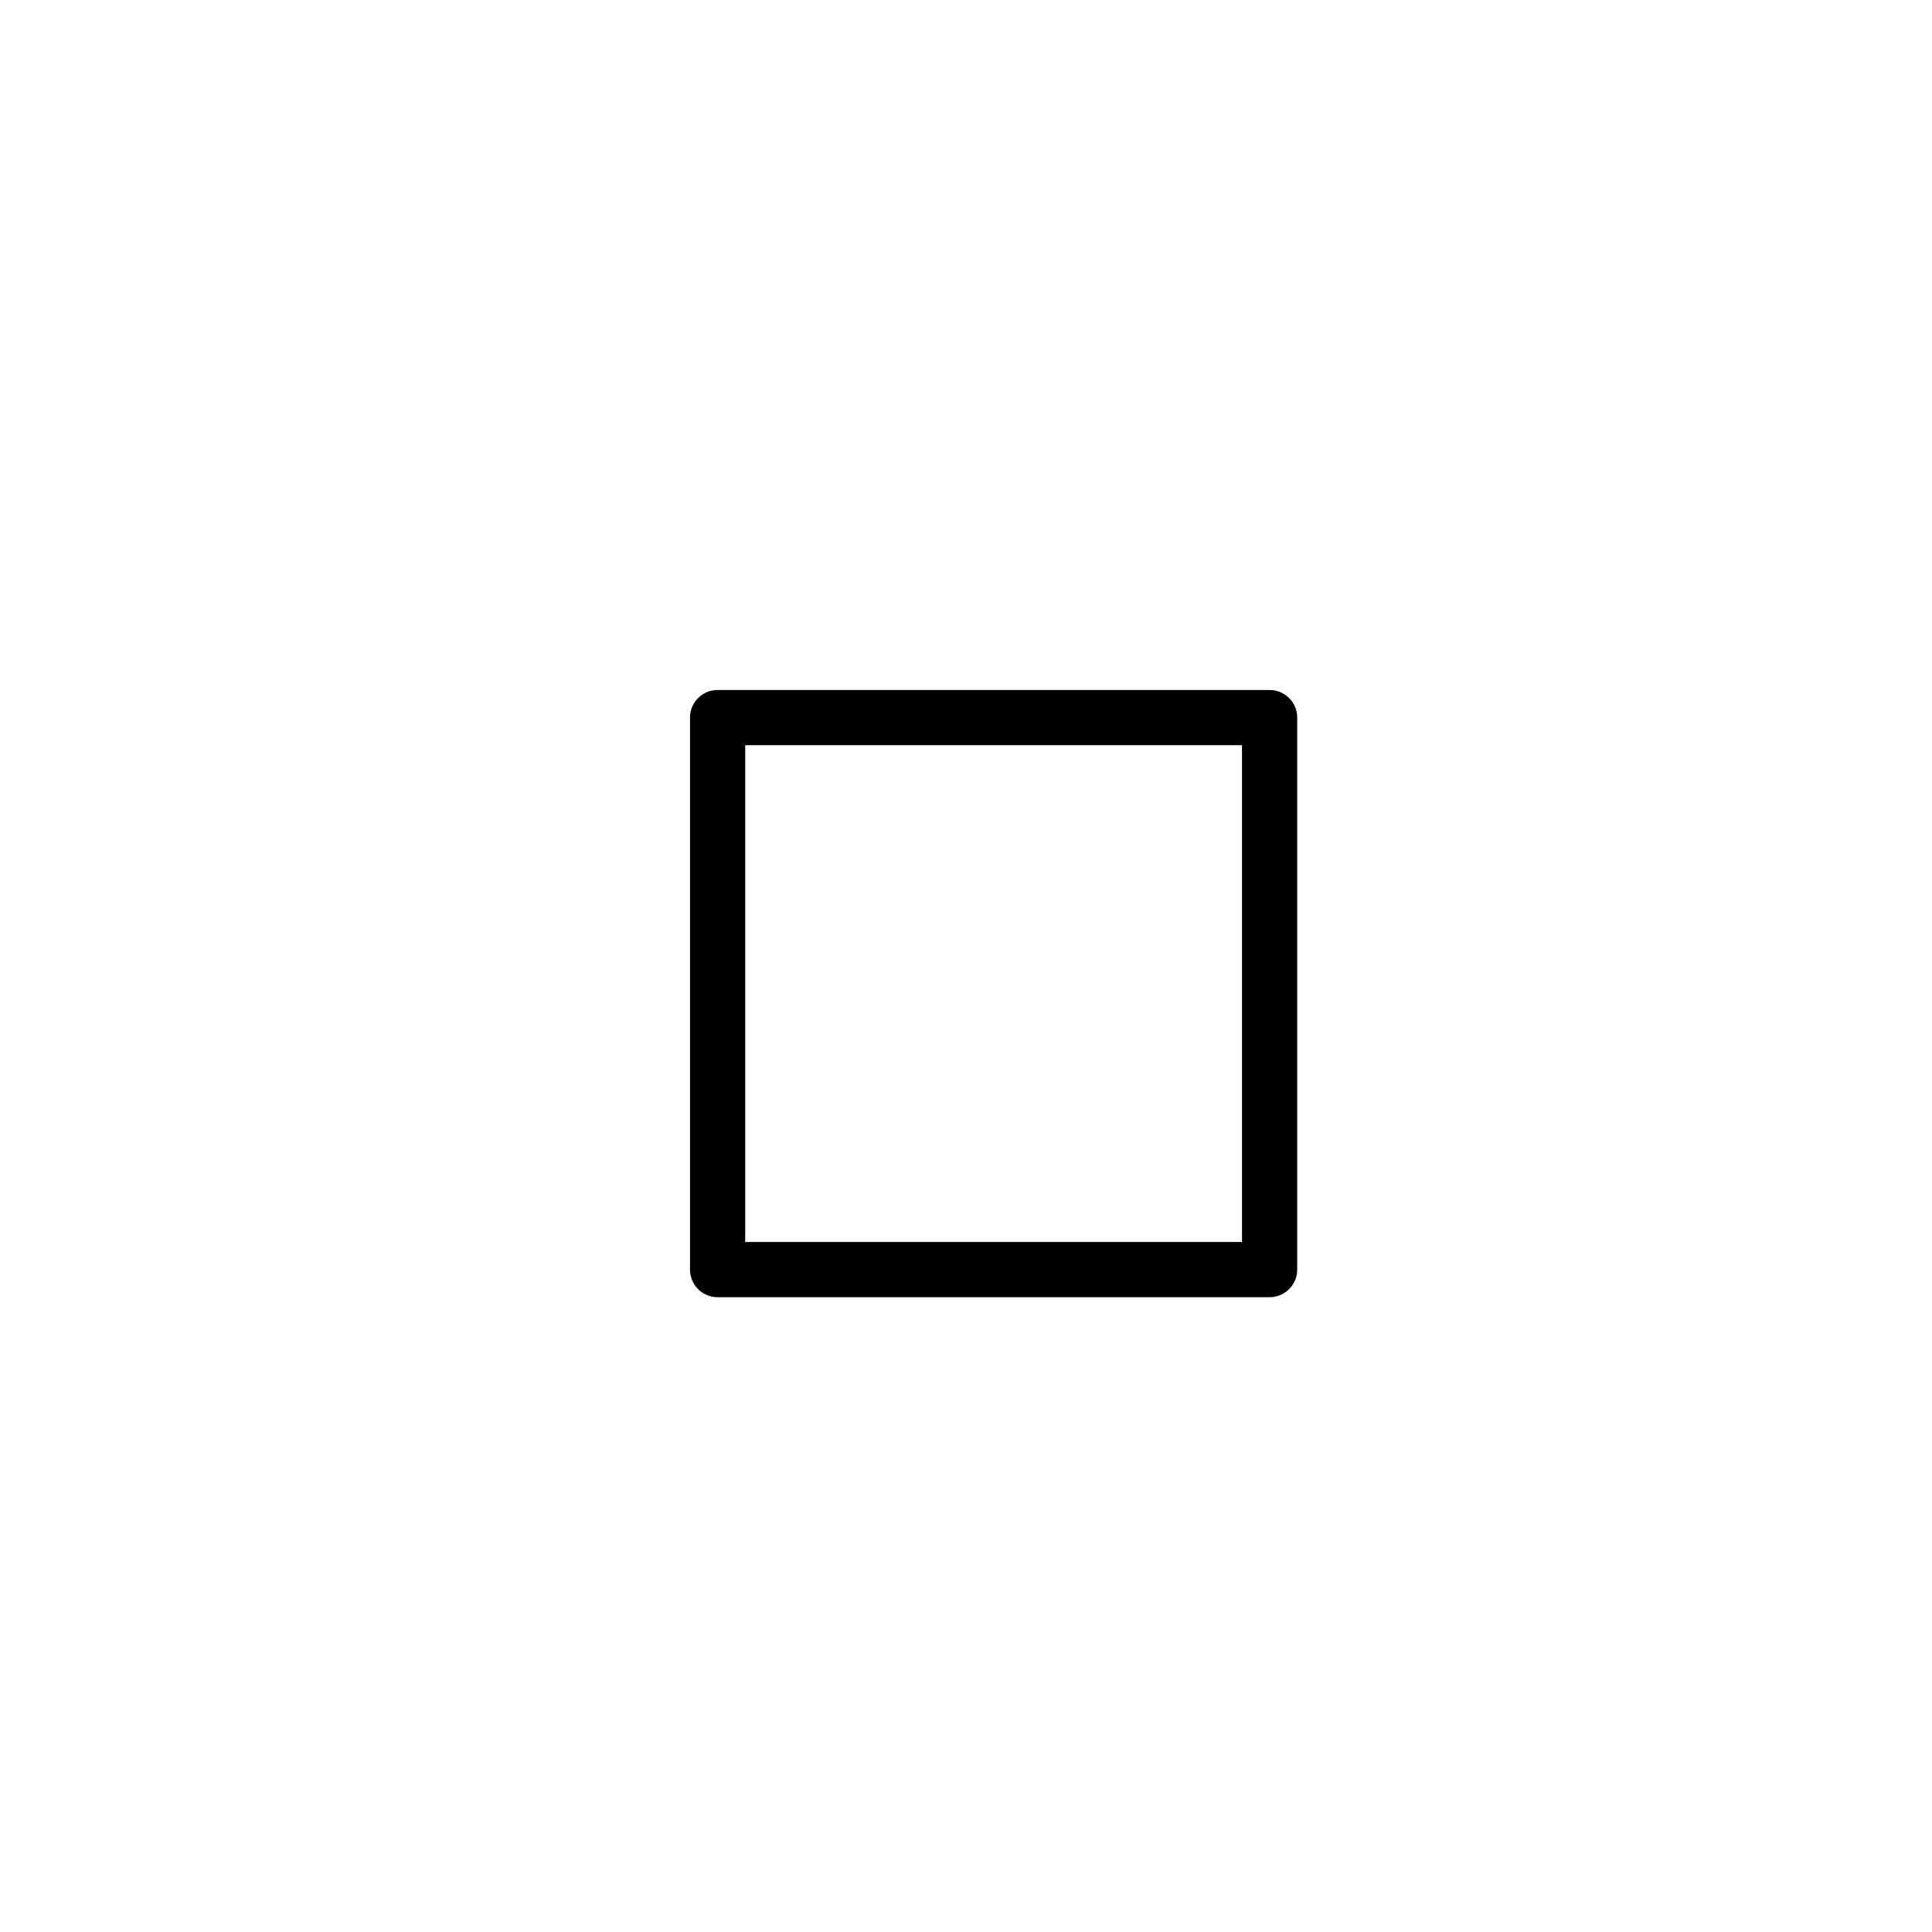
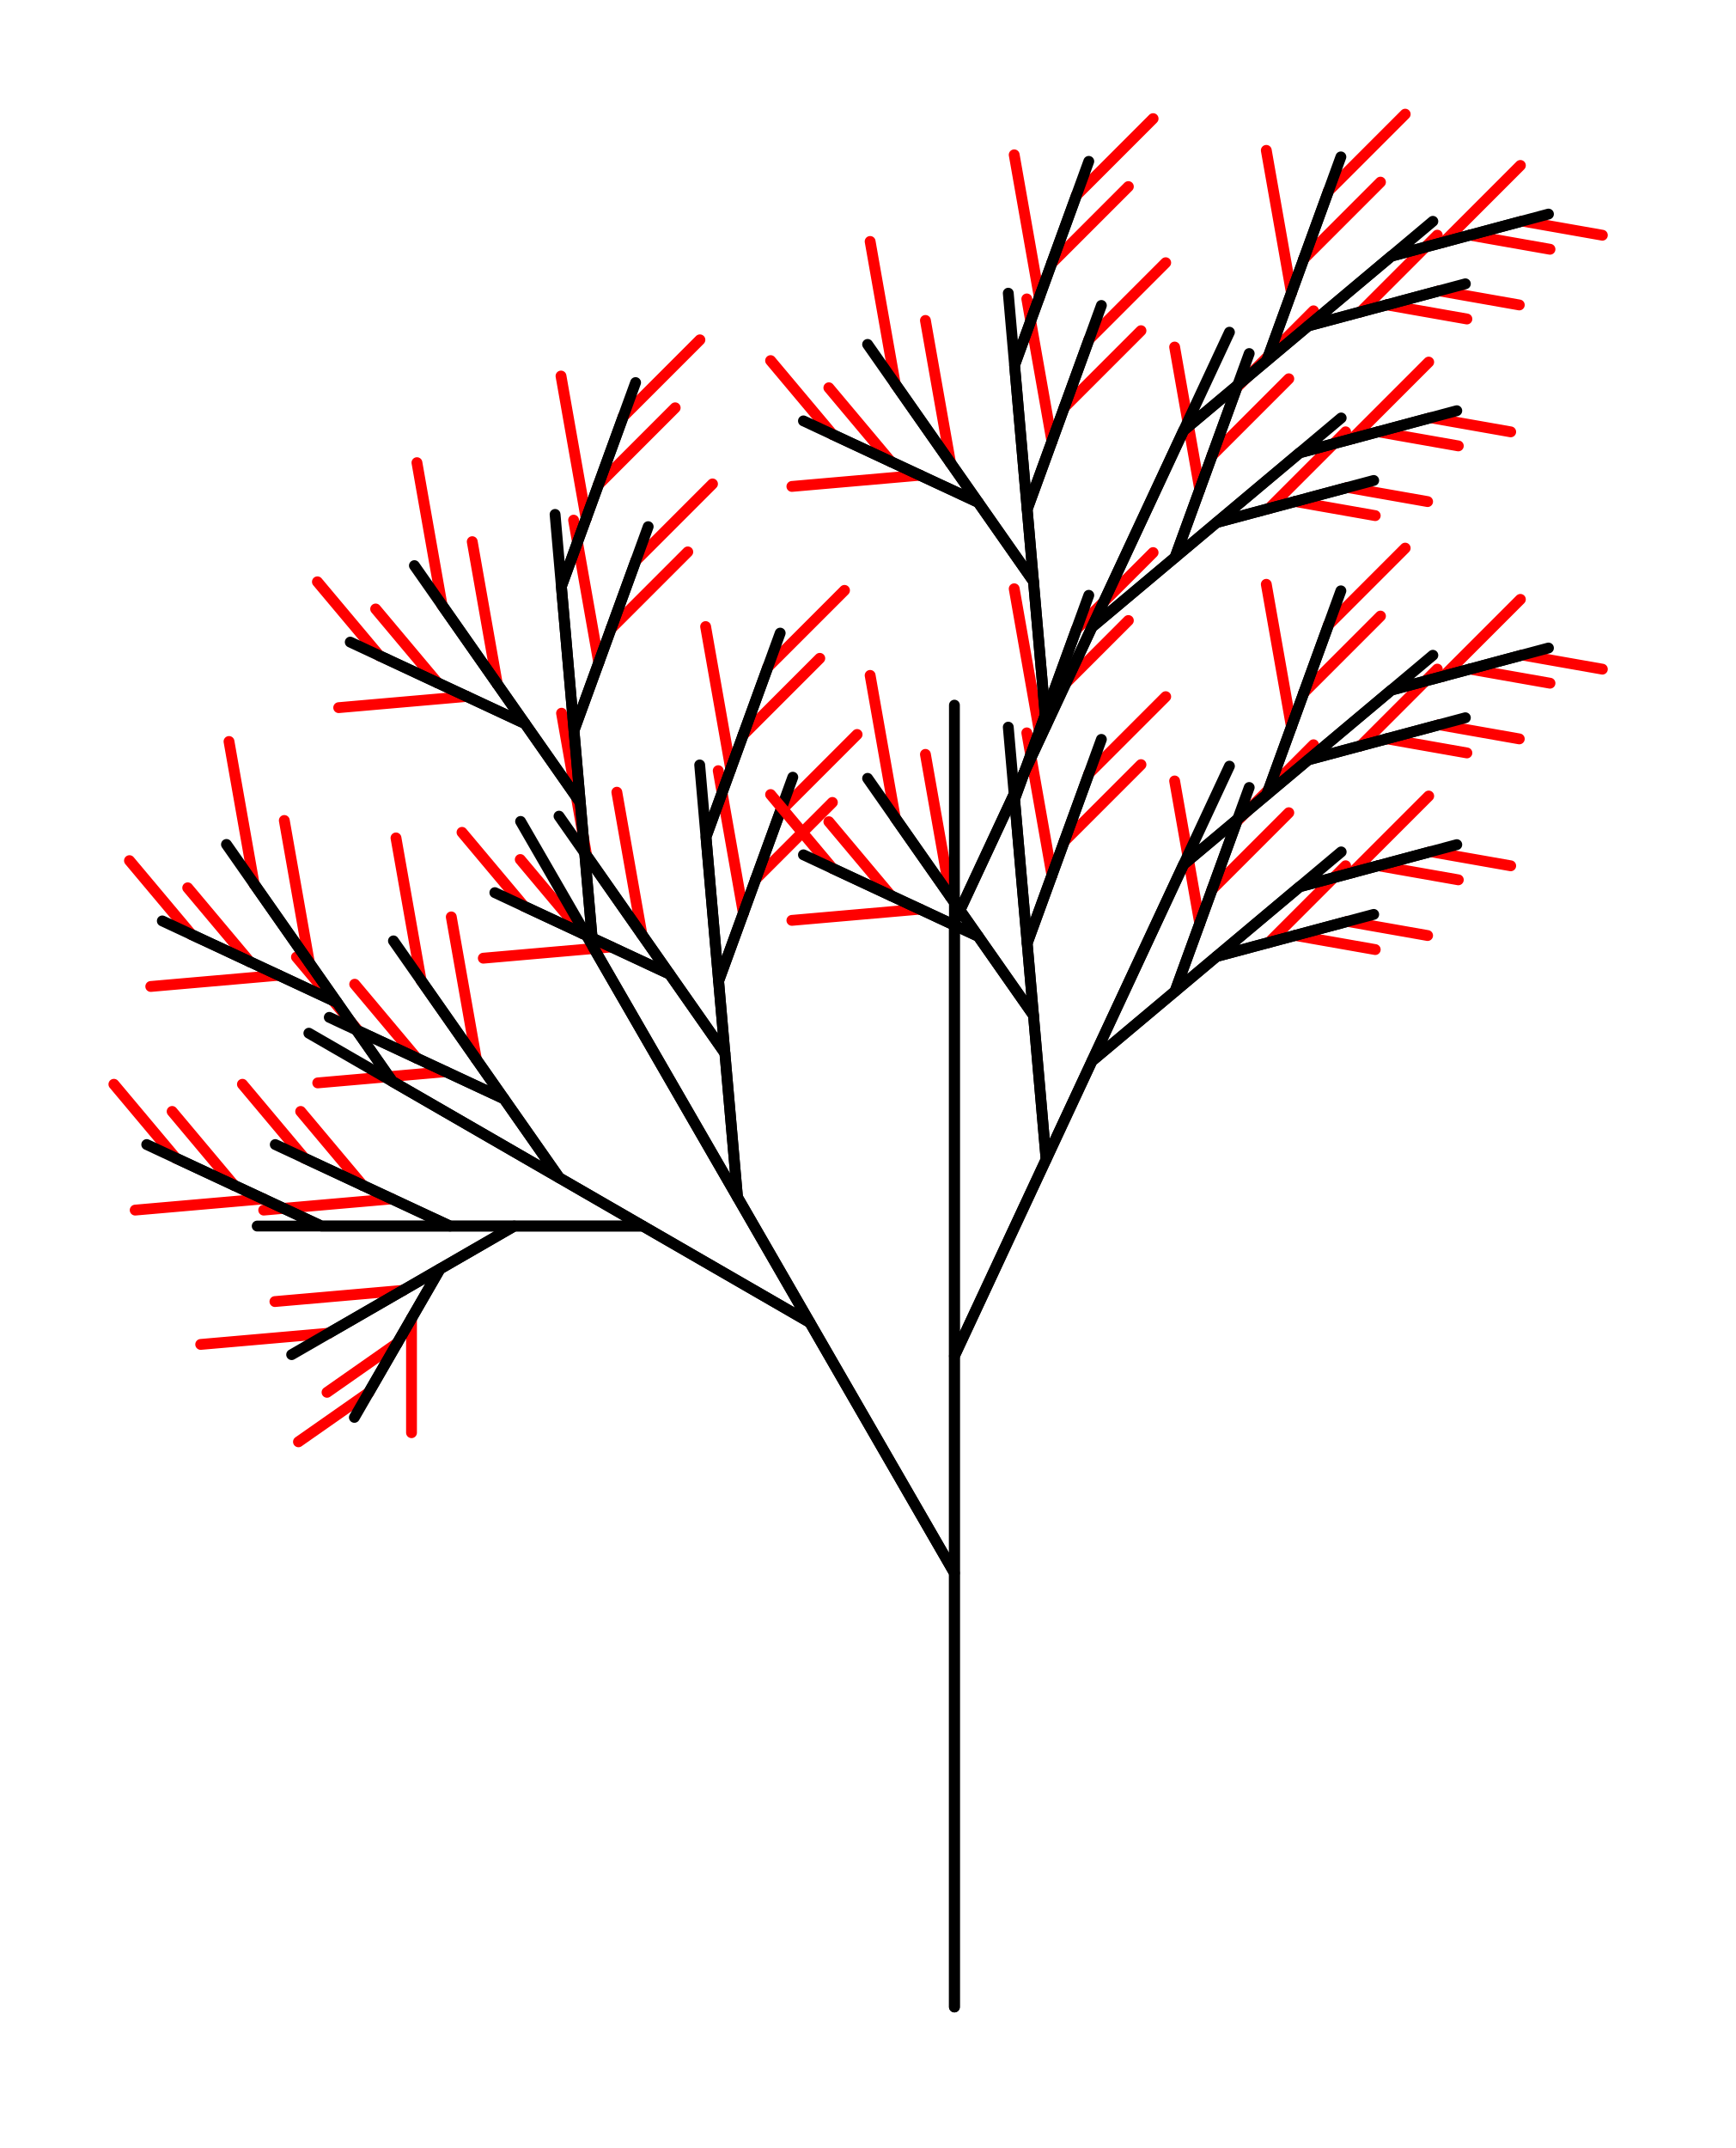
- <svg xmlns="http://www.w3.org/2000/svg" height="35.000" viewBox="-13.000 -13.000 35.000 35.000" width="35.000">
+ <svg xmlns="http://www.w3.org/2000/svg" height="198.000" viewBox="-88.000 -185.000 160.000 198.000" width="160.000">
  <line fill="none" stroke="none" stroke-linecap="round" stroke-width="2.0" x1="0.0" x2="0.0" y1="0.0" y2="0.0" />
  <polygon fill="none" fill-rule="evenodd" points="0.0,0.0 0.0,0.0 0.0,0.0" stroke-linejoin="round" />
-   <polyline fill="none" points="0.0,-0.0 10.0,-0.0 10.0,10.0 0.0,10 -1.8369701987210296e-15,1.7763568394002505e-15" stroke="#000" stroke-linecap="round" stroke-linejoin="round" />
+   <polyline fill="none" points="0.0,-0.0 2.4492935982947065e-15,-40.0 -13.333,-63.094 -28.729,-71.983 -40.581,-71.983 -47.424,-68.032 -50.058,-63.471" stroke="#000" stroke-linecap="round" stroke-linejoin="round" />
+   <polyline fill="none" points="-50.058,-63.471 -50.058,-52.936 -50.058,-63.471" stroke="#f00" stroke-linecap="round" stroke-linejoin="round" />
+   <line fill="none" stroke="#000" stroke-linecap="round" x1="-50.058" x2="-51.374" y1="-63.471" y2="-61.19" />
+   <polyline fill="none" points="-51.374,-61.19 -57.847,-56.658 -51.374,-61.19" stroke="#f00" stroke-linecap="round" stroke-linejoin="round" />
+   <line fill="none" stroke="#000" stroke-linecap="round" x1="-51.374" x2="-54.008" y1="-61.19" y2="-56.628" />
+   <polyline fill="none" points="-54.008,-56.628 -60.481,-52.096 -54.008,-56.628" stroke="#f00" stroke-linecap="round" stroke-linejoin="round" />
+   <polyline fill="none" points="-54.008,-56.628 -55.325,-54.347 -47.424,-68.032 -50.845,-66.057" stroke="#000" stroke-linecap="round" stroke-linejoin="round" />
+   <polyline fill="none" points="-50.845,-66.057 -62.652,-65.024 -50.845,-66.057" stroke="#f00" stroke-linecap="round" stroke-linejoin="round" />
+   <line fill="none" stroke="#000" stroke-linecap="round" x1="-50.845" x2="-57.688" y1="-66.057" y2="-62.106" />
+   <polyline fill="none" points="-57.688,-62.106 -69.495,-61.073 -57.688,-62.106" stroke="#f00" stroke-linecap="round" stroke-linejoin="round" />
+   <polyline fill="none" points="-57.688,-62.106 -61.109,-60.131 -40.581,-71.983 -46.507,-71.983 -51.878,-74.487" stroke="#000" stroke-linecap="round" stroke-linejoin="round" />
+   <polyline fill="none" points="-51.878,-74.487 -63.685,-73.454 -51.878,-74.487" stroke="#f00" stroke-linecap="round" stroke-linejoin="round" />
+   <line fill="none" stroke="#000" stroke-linecap="round" x1="-51.878" x2="-54.563" y1="-74.487" y2="-75.74" />
+   <polyline fill="none" points="-54.563,-75.74 -60.277,-82.549 -54.563,-75.74" stroke="#f00" stroke-linecap="round" stroke-linejoin="round" />
+   <line fill="none" stroke="#000" stroke-linecap="round" x1="-54.563" x2="-59.934" y1="-75.74" y2="-78.244" />
+   <polyline fill="none" points="-59.934,-78.244 -65.648,-85.053 -59.934,-78.244" stroke="#f00" stroke-linecap="round" stroke-linejoin="round" />
+   <polyline fill="none" points="-59.934,-78.244 -62.619,-79.496 -46.507,-71.983 -58.359,-71.983 -63.73,-74.487" stroke="#000" stroke-linecap="round" stroke-linejoin="round" />
+   <polyline fill="none" points="-63.73,-74.487 -75.536,-73.454 -63.73,-74.487" stroke="#f00" stroke-linecap="round" stroke-linejoin="round" />
+   <line fill="none" stroke="#000" stroke-linecap="round" x1="-63.73" x2="-66.415" y1="-74.487" y2="-75.74" />
+   <polyline fill="none" points="-66.415,-75.74 -72.129,-82.549 -66.415,-75.74" stroke="#f00" stroke-linecap="round" stroke-linejoin="round" />
+   <line fill="none" stroke="#000" stroke-linecap="round" x1="-66.415" x2="-71.786" y1="-75.74" y2="-78.244" />
+   <polyline fill="none" points="-71.786,-78.244 -77.499,-85.053 -71.786,-78.244" stroke="#f00" stroke-linecap="round" stroke-linejoin="round" />
+   <polyline fill="none" points="-71.786,-78.244 -74.471,-79.496 -58.359,-71.983 -64.285,-71.983 -28.729,-71.983 -36.427,-76.427 -41.526,-83.709 -46.897,-86.213" stroke="#000" stroke-linecap="round" stroke-linejoin="round" />
+   <polyline fill="none" points="-46.897,-86.213 -58.703,-85.18 -46.897,-86.213" stroke="#f00" stroke-linecap="round" stroke-linejoin="round" />
+   <line fill="none" stroke="#000" stroke-linecap="round" x1="-46.897" x2="-49.582" y1="-86.213" y2="-87.465" />
+   <polyline fill="none" points="-49.582,-87.465 -55.296,-94.275 -49.582,-87.465" stroke="#f00" stroke-linecap="round" stroke-linejoin="round" />
+   <line fill="none" stroke="#000" stroke-linecap="round" x1="-49.582" x2="-54.953" y1="-87.465" y2="-89.97" />
+   <polyline fill="none" points="-54.953,-89.97 -60.666,-96.779 -54.953,-89.97" stroke="#f00" stroke-linecap="round" stroke-linejoin="round" />
+   <polyline fill="none" points="-54.953,-89.97 -57.638,-91.222 -41.526,-83.709 -44.075,-87.349" stroke="#000" stroke-linecap="round" stroke-linejoin="round" />
+   <polyline fill="none" points="-44.075,-87.349 -46.39,-100.48 -44.075,-87.349" stroke="#f00" stroke-linecap="round" stroke-linejoin="round" />
+   <line fill="none" stroke="#000" stroke-linecap="round" x1="-44.075" x2="-49.173" y1="-87.349" y2="-94.631" />
+   <polyline fill="none" points="-49.173,-94.631 -51.489,-107.761 -49.173,-94.631" stroke="#f00" stroke-linecap="round" stroke-linejoin="round" />
+   <polyline fill="none" points="-49.173,-94.631 -51.723,-98.271 -36.427,-76.427 -51.823,-85.316 -56.922,-92.598 -62.293,-95.102" stroke="#000" stroke-linecap="round" stroke-linejoin="round" />
+   <polyline fill="none" points="-62.293,-95.102 -74.099,-94.069 -62.293,-95.102" stroke="#f00" stroke-linecap="round" stroke-linejoin="round" />
+   <line fill="none" stroke="#000" stroke-linecap="round" x1="-62.293" x2="-64.978" y1="-95.102" y2="-96.354" />
+   <polyline fill="none" points="-64.978,-96.354 -70.692,-103.163 -64.978,-96.354" stroke="#f00" stroke-linecap="round" stroke-linejoin="round" />
+   <line fill="none" stroke="#000" stroke-linecap="round" x1="-64.978" x2="-70.349" y1="-96.354" y2="-98.859" />
+   <polyline fill="none" points="-70.349,-98.859 -76.062,-105.668 -70.349,-98.859" stroke="#f00" stroke-linecap="round" stroke-linejoin="round" />
+   <polyline fill="none" points="-70.349,-98.859 -73.034,-100.111 -56.922,-92.598 -59.471,-96.238" stroke="#000" stroke-linecap="round" stroke-linejoin="round" />
+   <polyline fill="none" points="-59.471,-96.238 -61.786,-109.369 -59.471,-96.238" stroke="#f00" stroke-linecap="round" stroke-linejoin="round" />
+   <line fill="none" stroke="#000" stroke-linecap="round" x1="-59.471" x2="-64.569" y1="-96.238" y2="-103.52" />
+   <polyline fill="none" points="-64.569,-103.52 -66.885,-116.65 -64.569,-103.52" stroke="#f00" stroke-linecap="round" stroke-linejoin="round" />
+   <polyline fill="none" points="-64.569,-103.52 -67.119,-107.16 -51.823,-85.316 -59.521,-89.761 -13.333,-63.094 -20,-74.641 -21.162,-87.924 -26.261,-95.205 -31.631,-97.709" stroke="#000" stroke-linecap="round" stroke-linejoin="round" />
+   <polyline fill="none" points="-31.631,-97.709 -43.438,-96.676 -31.631,-97.709" stroke="#f00" stroke-linecap="round" stroke-linejoin="round" />
+   <line fill="none" stroke="#000" stroke-linecap="round" x1="-31.631" x2="-34.317" y1="-97.709" y2="-98.962" />
+   <polyline fill="none" points="-34.317,-98.962 -40.03,-105.771 -34.317,-98.962" stroke="#f00" stroke-linecap="round" stroke-linejoin="round" />
+   <line fill="none" stroke="#000" stroke-linecap="round" x1="-34.317" x2="-39.687" y1="-98.962" y2="-101.466" />
+   <polyline fill="none" points="-39.687,-101.466 -45.401,-108.275 -39.687,-101.466" stroke="#f00" stroke-linecap="round" stroke-linejoin="round" />
+   <polyline fill="none" points="-39.687,-101.466 -42.373,-102.718 -26.261,-95.205 -28.81,-98.846" stroke="#000" stroke-linecap="round" stroke-linejoin="round" />
+   <polyline fill="none" points="-28.81,-98.846 -31.125,-111.976 -28.81,-98.846" stroke="#f00" stroke-linecap="round" stroke-linejoin="round" />
+   <line fill="none" stroke="#000" stroke-linecap="round" x1="-28.81" x2="-33.908" y1="-98.846" y2="-106.127" />
+   <polyline fill="none" points="-33.908,-106.127 -36.224,-119.258 -33.908,-106.127" stroke="#f00" stroke-linecap="round" stroke-linejoin="round" />
+   <polyline fill="none" points="-33.908,-106.127 -36.457,-109.768 -21.162,-87.924 -21.743,-94.565 -19.463,-100.83" stroke="#000" stroke-linecap="round" stroke-linejoin="round" />
+   <polyline fill="none" points="-19.463,-100.83 -21.778,-113.96 -19.463,-100.83" stroke="#f00" stroke-linecap="round" stroke-linejoin="round" />
+   <line fill="none" stroke="#000" stroke-linecap="round" x1="-19.463" x2="-18.323" y1="-100.83" y2="-103.962" />
+   <polyline fill="none" points="-18.323,-103.962 -11.252,-111.033 -18.323,-103.962" stroke="#f00" stroke-linecap="round" stroke-linejoin="round" />
+   <line fill="none" stroke="#000" stroke-linecap="round" x1="-18.323" x2="-16.043" y1="-103.962" y2="-110.226" />
+   <polyline fill="none" points="-16.043,-110.226 -8.972,-117.298 -16.043,-110.226" stroke="#f00" stroke-linecap="round" stroke-linejoin="round" />
+   <polyline fill="none" points="-16.043,-110.226 -14.903,-113.359 -21.743,-94.565 -22.905,-107.848 -20.625,-114.112" stroke="#000" stroke-linecap="round" stroke-linejoin="round" />
+   <polyline fill="none" points="-20.625,-114.112 -22.94,-127.243 -20.625,-114.112" stroke="#f00" stroke-linecap="round" stroke-linejoin="round" />
+   <line fill="none" stroke="#000" stroke-linecap="round" x1="-20.625" x2="-19.485" y1="-114.112" y2="-117.244" />
+   <polyline fill="none" points="-19.485,-117.244 -12.414,-124.316 -19.485,-117.244" stroke="#f00" stroke-linecap="round" stroke-linejoin="round" />
+   <line fill="none" stroke="#000" stroke-linecap="round" x1="-19.485" x2="-17.205" y1="-117.244" y2="-123.509" />
+   <polyline fill="none" points="-17.205,-123.509 -10.134,-130.58 -17.205,-123.509" stroke="#f00" stroke-linecap="round" stroke-linejoin="round" />
+   <polyline fill="none" points="-17.205,-123.509 -16.065,-126.641 -22.905,-107.848 -23.486,-114.489 -20,-74.641 -33.333,-97.735 -34.495,-111.018 -39.594,-118.299 -44.965,-120.803" stroke="#000" stroke-linecap="round" stroke-linejoin="round" />
+   <polyline fill="none" points="-44.965,-120.803 -56.771,-119.77 -44.965,-120.803" stroke="#f00" stroke-linecap="round" stroke-linejoin="round" />
+   <line fill="none" stroke="#000" stroke-linecap="round" x1="-44.965" x2="-47.65" y1="-120.803" y2="-122.056" />
+   <polyline fill="none" points="-47.65,-122.056 -53.364,-128.865 -47.65,-122.056" stroke="#f00" stroke-linecap="round" stroke-linejoin="round" />
+   <line fill="none" stroke="#000" stroke-linecap="round" x1="-47.65" x2="-53.021" y1="-122.056" y2="-124.56" />
+   <polyline fill="none" points="-53.021,-124.56 -58.734,-131.369 -53.021,-124.56" stroke="#f00" stroke-linecap="round" stroke-linejoin="round" />
+   <polyline fill="none" points="-53.021,-124.56 -55.706,-125.812 -39.594,-118.299 -42.143,-121.94" stroke="#000" stroke-linecap="round" stroke-linejoin="round" />
+   <polyline fill="none" points="-42.143,-121.94 -44.458,-135.07 -42.143,-121.94" stroke="#f00" stroke-linecap="round" stroke-linejoin="round" />
+   <line fill="none" stroke="#000" stroke-linecap="round" x1="-42.143" x2="-47.242" y1="-121.94" y2="-129.221" />
+   <polyline fill="none" points="-47.242,-129.221 -49.557,-142.352 -47.242,-129.221" stroke="#f00" stroke-linecap="round" stroke-linejoin="round" />
+   <polyline fill="none" points="-47.242,-129.221 -49.791,-132.862 -34.495,-111.018 -35.076,-117.659 -32.796,-123.924" stroke="#000" stroke-linecap="round" stroke-linejoin="round" />
+   <polyline fill="none" points="-32.796,-123.924 -35.112,-137.054 -32.796,-123.924" stroke="#f00" stroke-linecap="round" stroke-linejoin="round" />
+   <line fill="none" stroke="#000" stroke-linecap="round" x1="-32.796" x2="-31.656" y1="-123.924" y2="-127.056" />
+   <polyline fill="none" points="-31.656,-127.056 -24.585,-134.127 -31.656,-127.056" stroke="#f00" stroke-linecap="round" stroke-linejoin="round" />
+   <line fill="none" stroke="#000" stroke-linecap="round" x1="-31.656" x2="-29.376" y1="-127.056" y2="-133.32" />
+   <polyline fill="none" points="-29.376,-133.32 -22.305,-140.392 -29.376,-133.32" stroke="#f00" stroke-linecap="round" stroke-linejoin="round" />
+   <polyline fill="none" points="-29.376,-133.32 -28.236,-136.453 -35.076,-117.659 -36.239,-130.942 -33.958,-137.206" stroke="#000" stroke-linecap="round" stroke-linejoin="round" />
+   <polyline fill="none" points="-33.958,-137.206 -36.274,-150.337 -33.958,-137.206" stroke="#f00" stroke-linecap="round" stroke-linejoin="round" />
+   <line fill="none" stroke="#000" stroke-linecap="round" x1="-33.958" x2="-32.818" y1="-137.206" y2="-140.338" />
+   <polyline fill="none" points="-32.818,-140.338 -25.747,-147.41 -32.818,-140.338" stroke="#f00" stroke-linecap="round" stroke-linejoin="round" />
+   <line fill="none" stroke="#000" stroke-linecap="round" x1="-32.818" x2="-30.538" y1="-140.338" y2="-146.603" />
+   <polyline fill="none" points="-30.538,-146.603 -23.467,-153.674 -30.538,-146.603" stroke="#f00" stroke-linecap="round" stroke-linejoin="round" />
+   <polyline fill="none" points="-30.538,-146.603 -29.398,-149.735 -36.239,-130.942 -36.82,-137.583 -33.333,-97.735 -40,-109.282 4.263256414560601e-14,-40 3.26405569239796e-14,-60 8.452,-78.126 7.29,-91.409 2.192,-98.69 -3.179,-101.195" stroke="#000" stroke-linecap="round" stroke-linejoin="round" />
+   <polyline fill="none" points="-3.179,-101.195 -14.986,-100.162 -3.179,-101.195" stroke="#f00" stroke-linecap="round" stroke-linejoin="round" />
+   <line fill="none" stroke="#000" stroke-linecap="round" x1="-3.179" x2="-5.864" y1="-101.195" y2="-102.447" />
+   <polyline fill="none" points="-5.864,-102.447 -11.578,-109.256 -5.864,-102.447" stroke="#f00" stroke-linecap="round" stroke-linejoin="round" />
+   <line fill="none" stroke="#000" stroke-linecap="round" x1="-5.864" x2="-11.235" y1="-102.447" y2="-104.951" />
+   <polyline fill="none" points="-11.235,-104.951 -16.949,-111.76 -11.235,-104.951" stroke="#f00" stroke-linecap="round" stroke-linejoin="round" />
+   <polyline fill="none" points="-11.235,-104.951 -13.92,-106.203 2.192,-98.69 -0.357,-102.331" stroke="#000" stroke-linecap="round" stroke-linejoin="round" />
+   <polyline fill="none" points="-0.357,-102.331 -2.673,-115.462 -0.357,-102.331" stroke="#f00" stroke-linecap="round" stroke-linejoin="round" />
+   <line fill="none" stroke="#000" stroke-linecap="round" x1="-0.357" x2="-5.456" y1="-102.331" y2="-109.612" />
+   <polyline fill="none" points="-5.456,-109.612 -7.771,-122.743 -5.456,-109.612" stroke="#f00" stroke-linecap="round" stroke-linejoin="round" />
+   <polyline fill="none" points="-5.456,-109.612 -8.005,-113.253 7.29,-91.409 6.709,-98.05 8.989,-104.315" stroke="#000" stroke-linecap="round" stroke-linejoin="round" />
+   <polyline fill="none" points="8.989,-104.315 6.674,-117.445 8.989,-104.315" stroke="#f00" stroke-linecap="round" stroke-linejoin="round" />
+   <line fill="none" stroke="#000" stroke-linecap="round" x1="8.989" x2="10.129" y1="-104.315" y2="-107.447" />
+   <polyline fill="none" points="10.129,-107.447 17.201,-114.518 10.129,-107.447" stroke="#f00" stroke-linecap="round" stroke-linejoin="round" />
+   <line fill="none" stroke="#000" stroke-linecap="round" x1="10.129" x2="12.41" y1="-107.447" y2="-113.712" />
+   <polyline fill="none" points="12.41,-113.712 19.481,-120.783 12.41,-113.712" stroke="#f00" stroke-linecap="round" stroke-linejoin="round" />
+   <polyline fill="none" points="12.41,-113.712 13.55,-116.844 6.709,-98.05 5.547,-111.333 7.827,-117.597" stroke="#000" stroke-linecap="round" stroke-linejoin="round" />
+   <polyline fill="none" points="7.827,-117.597 5.512,-130.728 7.827,-117.597" stroke="#f00" stroke-linecap="round" stroke-linejoin="round" />
+   <line fill="none" stroke="#000" stroke-linecap="round" x1="7.827" x2="8.967" y1="-117.597" y2="-120.73" />
+   <polyline fill="none" points="8.967,-120.73 16.038,-127.801 8.967,-120.73" stroke="#f00" stroke-linecap="round" stroke-linejoin="round" />
+   <line fill="none" stroke="#000" stroke-linecap="round" x1="8.967" x2="11.248" y1="-120.73" y2="-126.994" />
+   <polyline fill="none" points="11.248,-126.994 18.319,-134.065 11.248,-126.994" stroke="#f00" stroke-linecap="round" stroke-linejoin="round" />
+   <polyline fill="none" points="11.248,-126.994 12.388,-130.126 5.547,-111.333 4.966,-117.974 8.452,-78.126 12.679,-87.189 20.339,-93.617 22.619,-99.882" stroke="#000" stroke-linecap="round" stroke-linejoin="round" />
+   <polyline fill="none" points="22.619,-99.882 20.304,-113.012 22.619,-99.882" stroke="#f00" stroke-linecap="round" stroke-linejoin="round" />
+   <line fill="none" stroke="#000" stroke-linecap="round" x1="22.619" x2="23.759" y1="-99.882" y2="-103.014" />
+   <polyline fill="none" points="23.759,-103.014 30.83,-110.085 23.759,-103.014" stroke="#f00" stroke-linecap="round" stroke-linejoin="round" />
+   <line fill="none" stroke="#000" stroke-linecap="round" x1="23.759" x2="26.039" y1="-103.014" y2="-109.279" />
+   <polyline fill="none" points="26.039,-109.279 33.11,-116.35 26.039,-109.279" stroke="#f00" stroke-linecap="round" stroke-linejoin="round" />
+   <polyline fill="none" points="26.039,-109.279 27.179,-112.411 20.339,-93.617 24.169,-96.831 28.999,-98.125" stroke="#000" stroke-linecap="round" stroke-linejoin="round" />
+   <polyline fill="none" points="28.999,-98.125 36.07,-105.196 28.999,-98.125" stroke="#f00" stroke-linecap="round" stroke-linejoin="round" />
+   <line fill="none" stroke="#000" stroke-linecap="round" x1="28.999" x2="31.414" y1="-98.125" y2="-98.772" />
+   <polyline fill="none" points="31.414,-98.772 38.8,-97.47 31.414,-98.772" stroke="#f00" stroke-linecap="round" stroke-linejoin="round" />
+   <line fill="none" stroke="#000" stroke-linecap="round" x1="31.414" x2="36.243" y1="-98.772" y2="-100.066" />
+   <polyline fill="none" points="36.243,-100.066 43.629,-98.764 36.243,-100.066" stroke="#f00" stroke-linecap="round" stroke-linejoin="round" />
+   <polyline fill="none" points="36.243,-100.066 38.658,-100.713 24.169,-96.831 31.83,-103.259 36.659,-104.553" stroke="#000" stroke-linecap="round" stroke-linejoin="round" />
+   <polyline fill="none" points="36.659,-104.553 43.73,-111.624 36.659,-104.553" stroke="#f00" stroke-linecap="round" stroke-linejoin="round" />
+   <line fill="none" stroke="#000" stroke-linecap="round" x1="36.659" x2="39.074" y1="-104.553" y2="-105.2" />
+   <polyline fill="none" points="39.074,-105.2 46.46,-103.898 39.074,-105.2" stroke="#f00" stroke-linecap="round" stroke-linejoin="round" />
+   <line fill="none" stroke="#000" stroke-linecap="round" x1="39.074" x2="43.904" y1="-105.2" y2="-106.494" />
+   <polyline fill="none" points="43.904,-106.494 51.29,-105.192 43.904,-106.494" stroke="#f00" stroke-linecap="round" stroke-linejoin="round" />
+   <polyline fill="none" points="43.904,-106.494 46.319,-107.141 31.83,-103.259 35.66,-106.473 12.679,-87.189 21.131,-105.315 28.791,-111.743 31.071,-118.008" stroke="#000" stroke-linecap="round" stroke-linejoin="round" />
+   <polyline fill="none" points="31.071,-118.008 28.756,-131.139 31.071,-118.008" stroke="#f00" stroke-linecap="round" stroke-linejoin="round" />
+   <line fill="none" stroke="#000" stroke-linecap="round" x1="31.071" x2="32.212" y1="-118.008" y2="-121.14" />
+   <polyline fill="none" points="32.212,-121.14 39.283,-128.211 32.212,-121.14" stroke="#f00" stroke-linecap="round" stroke-linejoin="round" />
+   <line fill="none" stroke="#000" stroke-linecap="round" x1="32.212" x2="34.492" y1="-121.14" y2="-127.405" />
+   <polyline fill="none" points="34.492,-127.405 41.563,-134.476 34.492,-127.405" stroke="#f00" stroke-linecap="round" stroke-linejoin="round" />
+   <polyline fill="none" points="34.492,-127.405 35.632,-130.537 28.791,-111.743 32.622,-114.957 37.451,-116.251" stroke="#000" stroke-linecap="round" stroke-linejoin="round" />
+   <polyline fill="none" points="37.451,-116.251 44.522,-123.322 37.451,-116.251" stroke="#f00" stroke-linecap="round" stroke-linejoin="round" />
+   <line fill="none" stroke="#000" stroke-linecap="round" x1="37.451" x2="39.866" y1="-116.251" y2="-116.898" />
+   <polyline fill="none" points="39.866,-116.898 47.252,-115.596 39.866,-116.898" stroke="#f00" stroke-linecap="round" stroke-linejoin="round" />
+   <line fill="none" stroke="#000" stroke-linecap="round" x1="39.866" x2="44.696" y1="-116.898" y2="-118.192" />
+   <polyline fill="none" points="44.696,-118.192 52.082,-116.89 44.696,-118.192" stroke="#f00" stroke-linecap="round" stroke-linejoin="round" />
+   <polyline fill="none" points="44.696,-118.192 47.11,-118.839 32.622,-114.957 40.282,-121.385 45.112,-122.679" stroke="#000" stroke-linecap="round" stroke-linejoin="round" />
+   <polyline fill="none" points="45.112,-122.679 52.183,-129.75 45.112,-122.679" stroke="#f00" stroke-linecap="round" stroke-linejoin="round" />
+   <line fill="none" stroke="#000" stroke-linecap="round" x1="45.112" x2="47.526" y1="-122.679" y2="-123.326" />
+   <polyline fill="none" points="47.526,-123.326 54.913,-122.024 47.526,-123.326" stroke="#f00" stroke-linecap="round" stroke-linejoin="round" />
+   <line fill="none" stroke="#000" stroke-linecap="round" x1="47.526" x2="52.356" y1="-123.326" y2="-124.62" />
+   <polyline fill="none" points="52.356,-124.62 59.742,-123.318 52.356,-124.62" stroke="#f00" stroke-linecap="round" stroke-linejoin="round" />
+   <polyline fill="none" points="52.356,-124.62 54.771,-125.267 40.282,-121.385 44.112,-124.599 21.131,-105.315 25.357,-114.378 1.4210854715202004e-14,-60 3.1086244689504383e-15,-100 8.452,-118.126 7.29,-131.409 2.192,-138.69 -3.179,-141.195" stroke="#000" stroke-linecap="round" stroke-linejoin="round" />
+   <polyline fill="none" points="-3.179,-141.195 -14.986,-140.162 -3.179,-141.195" stroke="#f00" stroke-linecap="round" stroke-linejoin="round" />
+   <line fill="none" stroke="#000" stroke-linecap="round" x1="-3.179" x2="-5.864" y1="-141.195" y2="-142.447" />
+   <polyline fill="none" points="-5.864,-142.447 -11.578,-149.256 -5.864,-142.447" stroke="#f00" stroke-linecap="round" stroke-linejoin="round" />
+   <line fill="none" stroke="#000" stroke-linecap="round" x1="-5.864" x2="-11.235" y1="-142.447" y2="-144.951" />
+   <polyline fill="none" points="-11.235,-144.951 -16.949,-151.76 -11.235,-144.951" stroke="#f00" stroke-linecap="round" stroke-linejoin="round" />
+   <polyline fill="none" points="-11.235,-144.951 -13.92,-146.203 2.192,-138.69 -0.357,-142.331" stroke="#000" stroke-linecap="round" stroke-linejoin="round" />
+   <polyline fill="none" points="-0.357,-142.331 -2.673,-155.462 -0.357,-142.331" stroke="#f00" stroke-linecap="round" stroke-linejoin="round" />
+   <line fill="none" stroke="#000" stroke-linecap="round" x1="-0.357" x2="-5.456" y1="-142.331" y2="-149.612" />
+   <polyline fill="none" points="-5.456,-149.612 -7.771,-162.743 -5.456,-149.612" stroke="#f00" stroke-linecap="round" stroke-linejoin="round" />
+   <polyline fill="none" points="-5.456,-149.612 -8.005,-153.253 7.29,-131.409 6.709,-138.05 8.989,-144.315" stroke="#000" stroke-linecap="round" stroke-linejoin="round" />
+   <polyline fill="none" points="8.989,-144.315 6.674,-157.445 8.989,-144.315" stroke="#f00" stroke-linecap="round" stroke-linejoin="round" />
+   <line fill="none" stroke="#000" stroke-linecap="round" x1="8.989" x2="10.129" y1="-144.315" y2="-147.447" />
+   <polyline fill="none" points="10.129,-147.447 17.201,-154.518 10.129,-147.447" stroke="#f00" stroke-linecap="round" stroke-linejoin="round" />
+   <line fill="none" stroke="#000" stroke-linecap="round" x1="10.129" x2="12.41" y1="-147.447" y2="-153.712" />
+   <polyline fill="none" points="12.41,-153.712 19.481,-160.783 12.41,-153.712" stroke="#f00" stroke-linecap="round" stroke-linejoin="round" />
+   <polyline fill="none" points="12.41,-153.712 13.55,-156.844 6.709,-138.05 5.547,-151.333 7.827,-157.597" stroke="#000" stroke-linecap="round" stroke-linejoin="round" />
+   <polyline fill="none" points="7.827,-157.597 5.512,-170.728 7.827,-157.597" stroke="#f00" stroke-linecap="round" stroke-linejoin="round" />
+   <line fill="none" stroke="#000" stroke-linecap="round" x1="7.827" x2="8.967" y1="-157.597" y2="-160.73" />
+   <polyline fill="none" points="8.967,-160.73 16.038,-167.801 8.967,-160.73" stroke="#f00" stroke-linecap="round" stroke-linejoin="round" />
+   <line fill="none" stroke="#000" stroke-linecap="round" x1="8.967" x2="11.248" y1="-160.73" y2="-166.994" />
+   <polyline fill="none" points="11.248,-166.994 18.319,-174.065 11.248,-166.994" stroke="#f00" stroke-linecap="round" stroke-linejoin="round" />
+   <polyline fill="none" points="11.248,-166.994 12.388,-170.126 5.547,-151.333 4.966,-157.974 8.452,-118.126 12.679,-127.189 20.339,-133.617 22.619,-139.882" stroke="#000" stroke-linecap="round" stroke-linejoin="round" />
+   <polyline fill="none" points="22.619,-139.882 20.304,-153.012 22.619,-139.882" stroke="#f00" stroke-linecap="round" stroke-linejoin="round" />
+   <line fill="none" stroke="#000" stroke-linecap="round" x1="22.619" x2="23.759" y1="-139.882" y2="-143.014" />
+   <polyline fill="none" points="23.759,-143.014 30.83,-150.085 23.759,-143.014" stroke="#f00" stroke-linecap="round" stroke-linejoin="round" />
+   <line fill="none" stroke="#000" stroke-linecap="round" x1="23.759" x2="26.039" y1="-143.014" y2="-149.279" />
+   <polyline fill="none" points="26.039,-149.279 33.11,-156.35 26.039,-149.279" stroke="#f00" stroke-linecap="round" stroke-linejoin="round" />
+   <polyline fill="none" points="26.039,-149.279 27.179,-152.411 20.339,-133.617 24.169,-136.831 28.999,-138.125" stroke="#000" stroke-linecap="round" stroke-linejoin="round" />
+   <polyline fill="none" points="28.999,-138.125 36.07,-145.196 28.999,-138.125" stroke="#f00" stroke-linecap="round" stroke-linejoin="round" />
+   <line fill="none" stroke="#000" stroke-linecap="round" x1="28.999" x2="31.414" y1="-138.125" y2="-138.772" />
+   <polyline fill="none" points="31.414,-138.772 38.8,-137.47 31.414,-138.772" stroke="#f00" stroke-linecap="round" stroke-linejoin="round" />
+   <line fill="none" stroke="#000" stroke-linecap="round" x1="31.414" x2="36.243" y1="-138.772" y2="-140.066" />
+   <polyline fill="none" points="36.243,-140.066 43.629,-138.764 36.243,-140.066" stroke="#f00" stroke-linecap="round" stroke-linejoin="round" />
+   <polyline fill="none" points="36.243,-140.066 38.658,-140.713 24.169,-136.831 31.83,-143.259 36.659,-144.553" stroke="#000" stroke-linecap="round" stroke-linejoin="round" />
+   <polyline fill="none" points="36.659,-144.553 43.73,-151.624 36.659,-144.553" stroke="#f00" stroke-linecap="round" stroke-linejoin="round" />
+   <line fill="none" stroke="#000" stroke-linecap="round" x1="36.659" x2="39.074" y1="-144.553" y2="-145.2" />
+   <polyline fill="none" points="39.074,-145.2 46.46,-143.898 39.074,-145.2" stroke="#f00" stroke-linecap="round" stroke-linejoin="round" />
+   <line fill="none" stroke="#000" stroke-linecap="round" x1="39.074" x2="43.904" y1="-145.2" y2="-146.494" />
+   <polyline fill="none" points="43.904,-146.494 51.29,-145.192 43.904,-146.494" stroke="#f00" stroke-linecap="round" stroke-linejoin="round" />
+   <polyline fill="none" points="43.904,-146.494 46.319,-147.141 31.83,-143.259 35.66,-146.473 12.679,-127.189 21.131,-145.315 28.791,-151.743 31.071,-158.008" stroke="#000" stroke-linecap="round" stroke-linejoin="round" />
+   <polyline fill="none" points="31.071,-158.008 28.756,-171.139 31.071,-158.008" stroke="#f00" stroke-linecap="round" stroke-linejoin="round" />
+   <line fill="none" stroke="#000" stroke-linecap="round" x1="31.071" x2="32.212" y1="-158.008" y2="-161.14" />
+   <polyline fill="none" points="32.212,-161.14 39.283,-168.211 32.212,-161.14" stroke="#f00" stroke-linecap="round" stroke-linejoin="round" />
+   <line fill="none" stroke="#000" stroke-linecap="round" x1="32.212" x2="34.492" y1="-161.14" y2="-167.405" />
+   <polyline fill="none" points="34.492,-167.405 41.563,-174.476 34.492,-167.405" stroke="#f00" stroke-linecap="round" stroke-linejoin="round" />
+   <polyline fill="none" points="34.492,-167.405 35.632,-170.537 28.791,-151.743 32.622,-154.957 37.451,-156.251" stroke="#000" stroke-linecap="round" stroke-linejoin="round" />
+   <polyline fill="none" points="37.451,-156.251 44.522,-163.322 37.451,-156.251" stroke="#f00" stroke-linecap="round" stroke-linejoin="round" />
+   <line fill="none" stroke="#000" stroke-linecap="round" x1="37.451" x2="39.866" y1="-156.251" y2="-156.898" />
+   <polyline fill="none" points="39.866,-156.898 47.252,-155.596 39.866,-156.898" stroke="#f00" stroke-linecap="round" stroke-linejoin="round" />
+   <line fill="none" stroke="#000" stroke-linecap="round" x1="39.866" x2="44.696" y1="-156.898" y2="-158.192" />
+   <polyline fill="none" points="44.696,-158.192 52.082,-156.89 44.696,-158.192" stroke="#f00" stroke-linecap="round" stroke-linejoin="round" />
+   <polyline fill="none" points="44.696,-158.192 47.11,-158.839 32.622,-154.957 40.282,-161.385 45.112,-162.679" stroke="#000" stroke-linecap="round" stroke-linejoin="round" />
+   <polyline fill="none" points="45.112,-162.679 52.183,-169.75 45.112,-162.679" stroke="#f00" stroke-linecap="round" stroke-linejoin="round" />
+   <line fill="none" stroke="#000" stroke-linecap="round" x1="45.112" x2="47.526" y1="-162.679" y2="-163.326" />
+   <polyline fill="none" points="47.526,-163.326 54.913,-162.024 47.526,-163.326" stroke="#f00" stroke-linecap="round" stroke-linejoin="round" />
+   <line fill="none" stroke="#000" stroke-linecap="round" x1="47.526" x2="52.356" y1="-163.326" y2="-164.62" />
+   <polyline fill="none" points="52.356,-164.62 59.742,-163.318 52.356,-164.62" stroke="#f00" stroke-linecap="round" stroke-linejoin="round" />
+   <polyline fill="none" points="52.356,-164.62 54.771,-165.267 40.282,-161.385 44.112,-164.599 21.131,-145.315 25.357,-154.378 3.552713678800501e-15,-100 4.6629367034256575e-15,-120 -1.9984014443252818e-15,8.526512829121202e-14" stroke="#000" stroke-linecap="round" stroke-linejoin="round" />
</svg>
